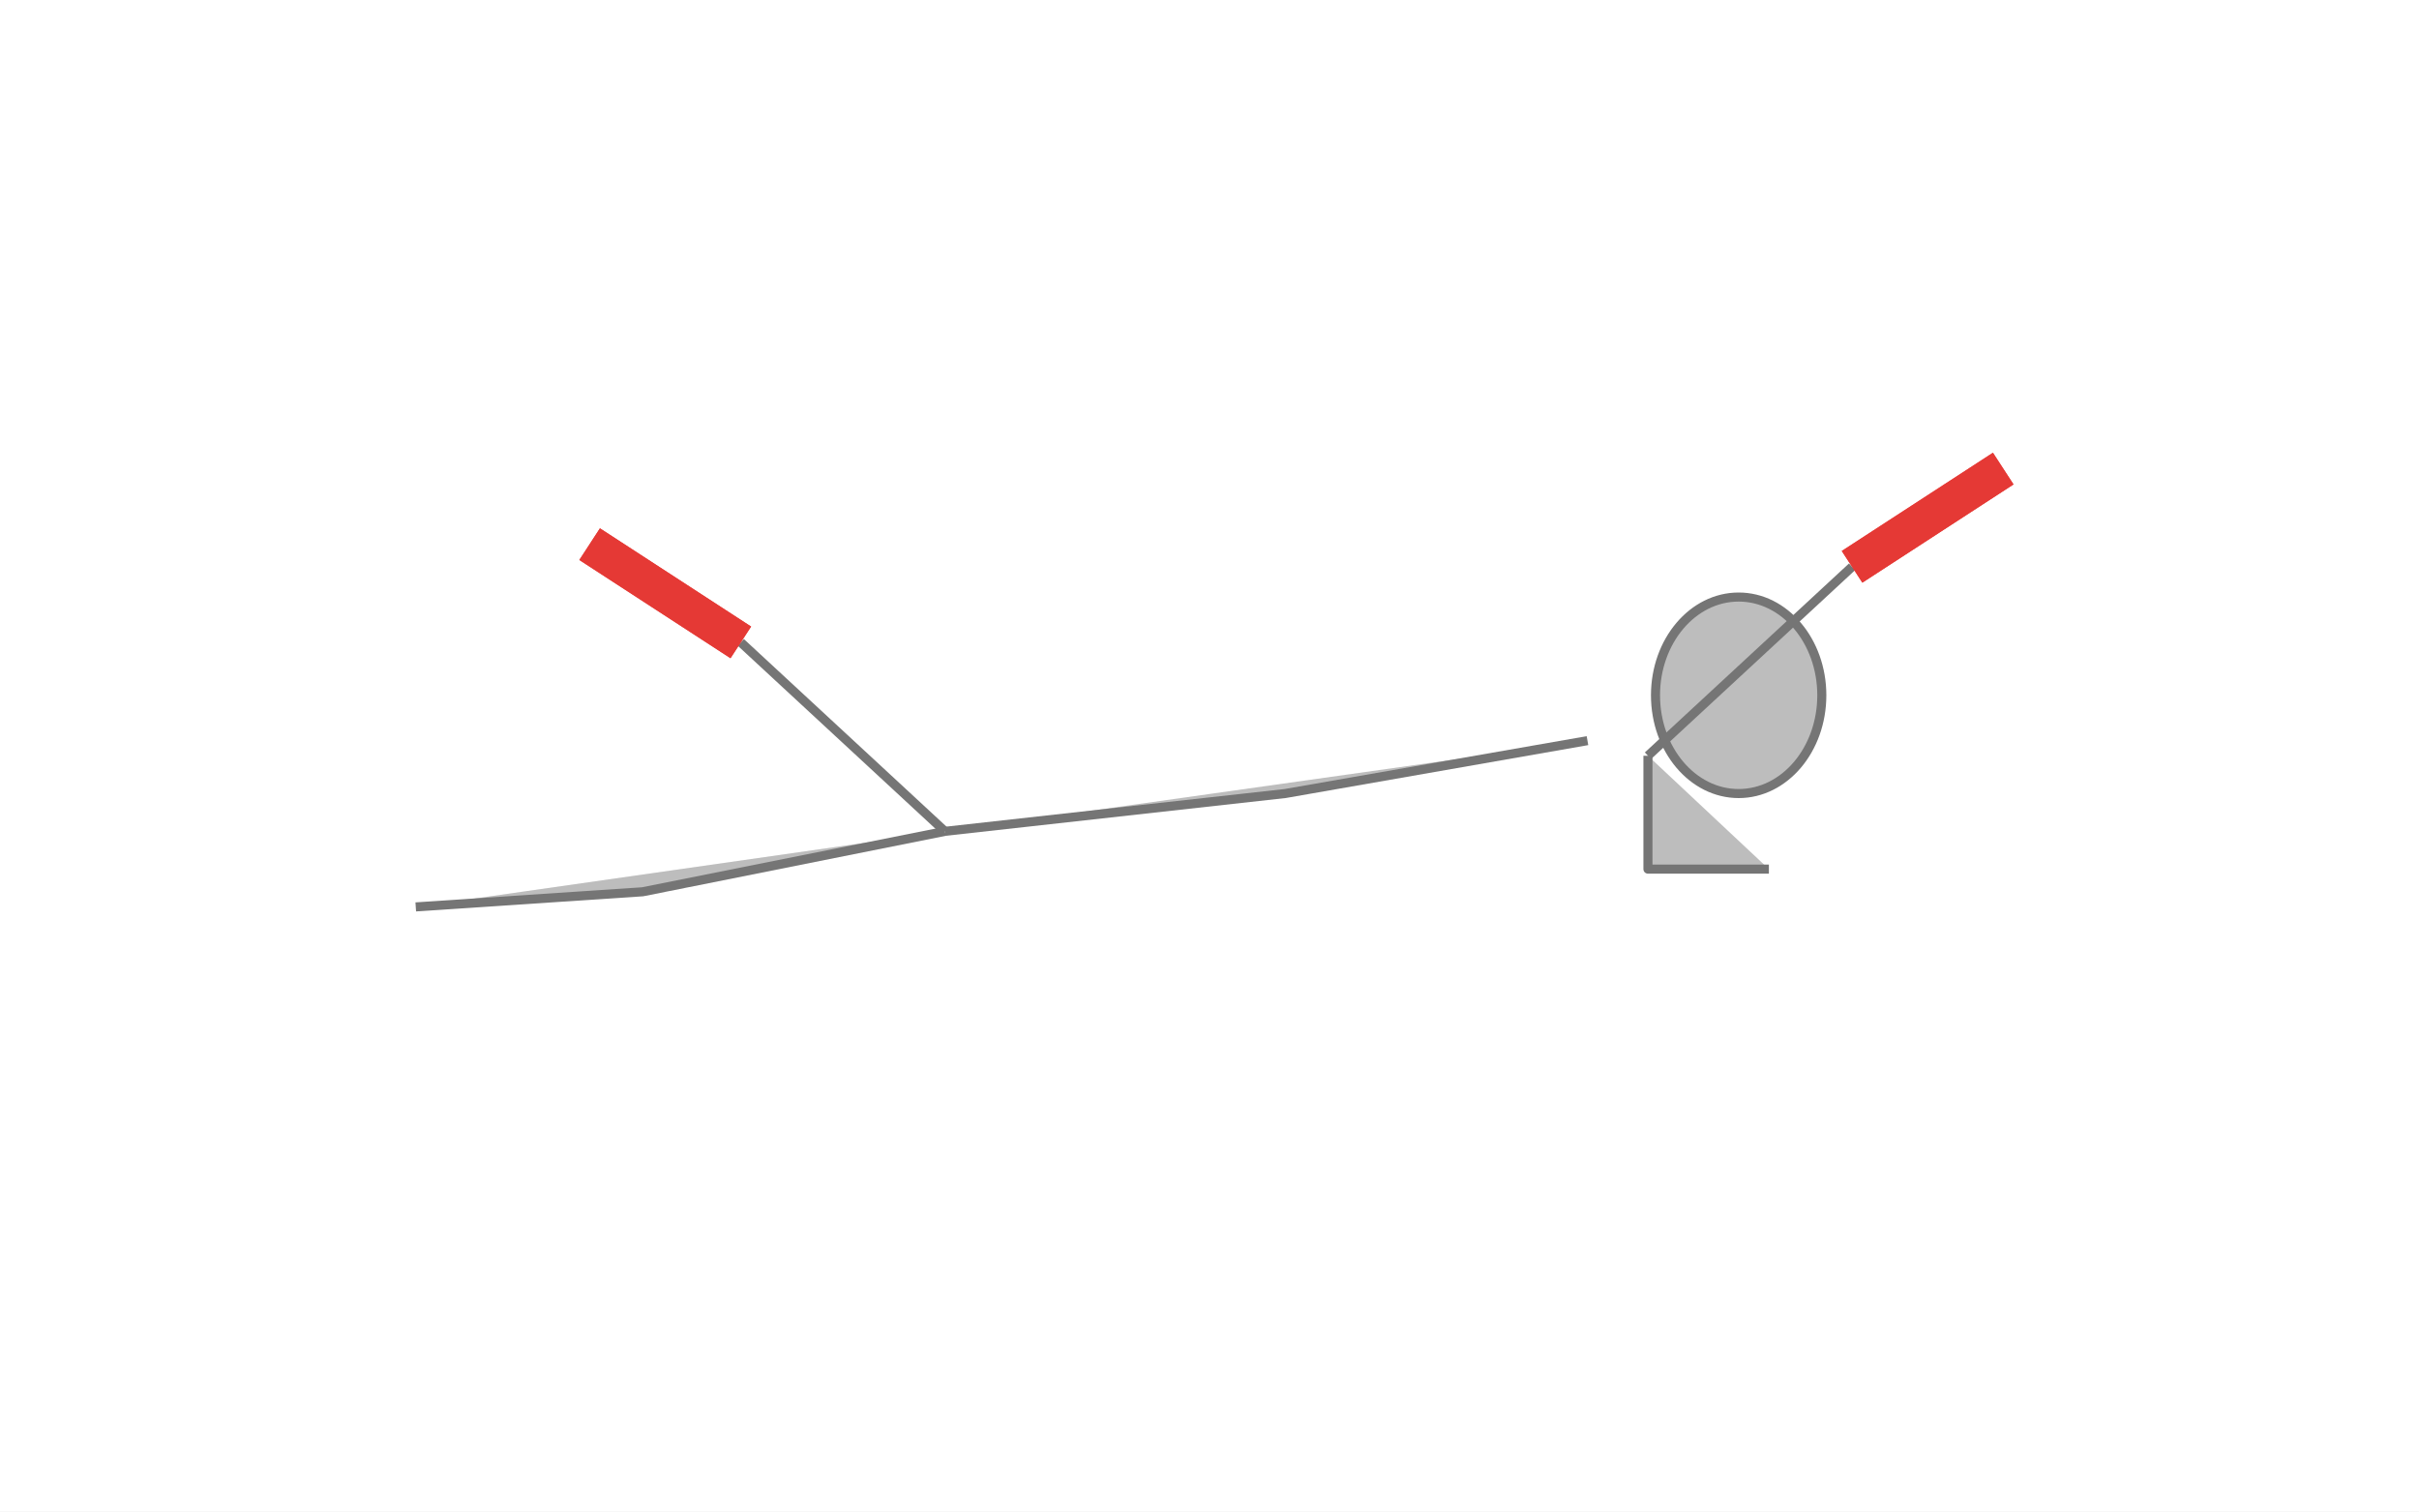
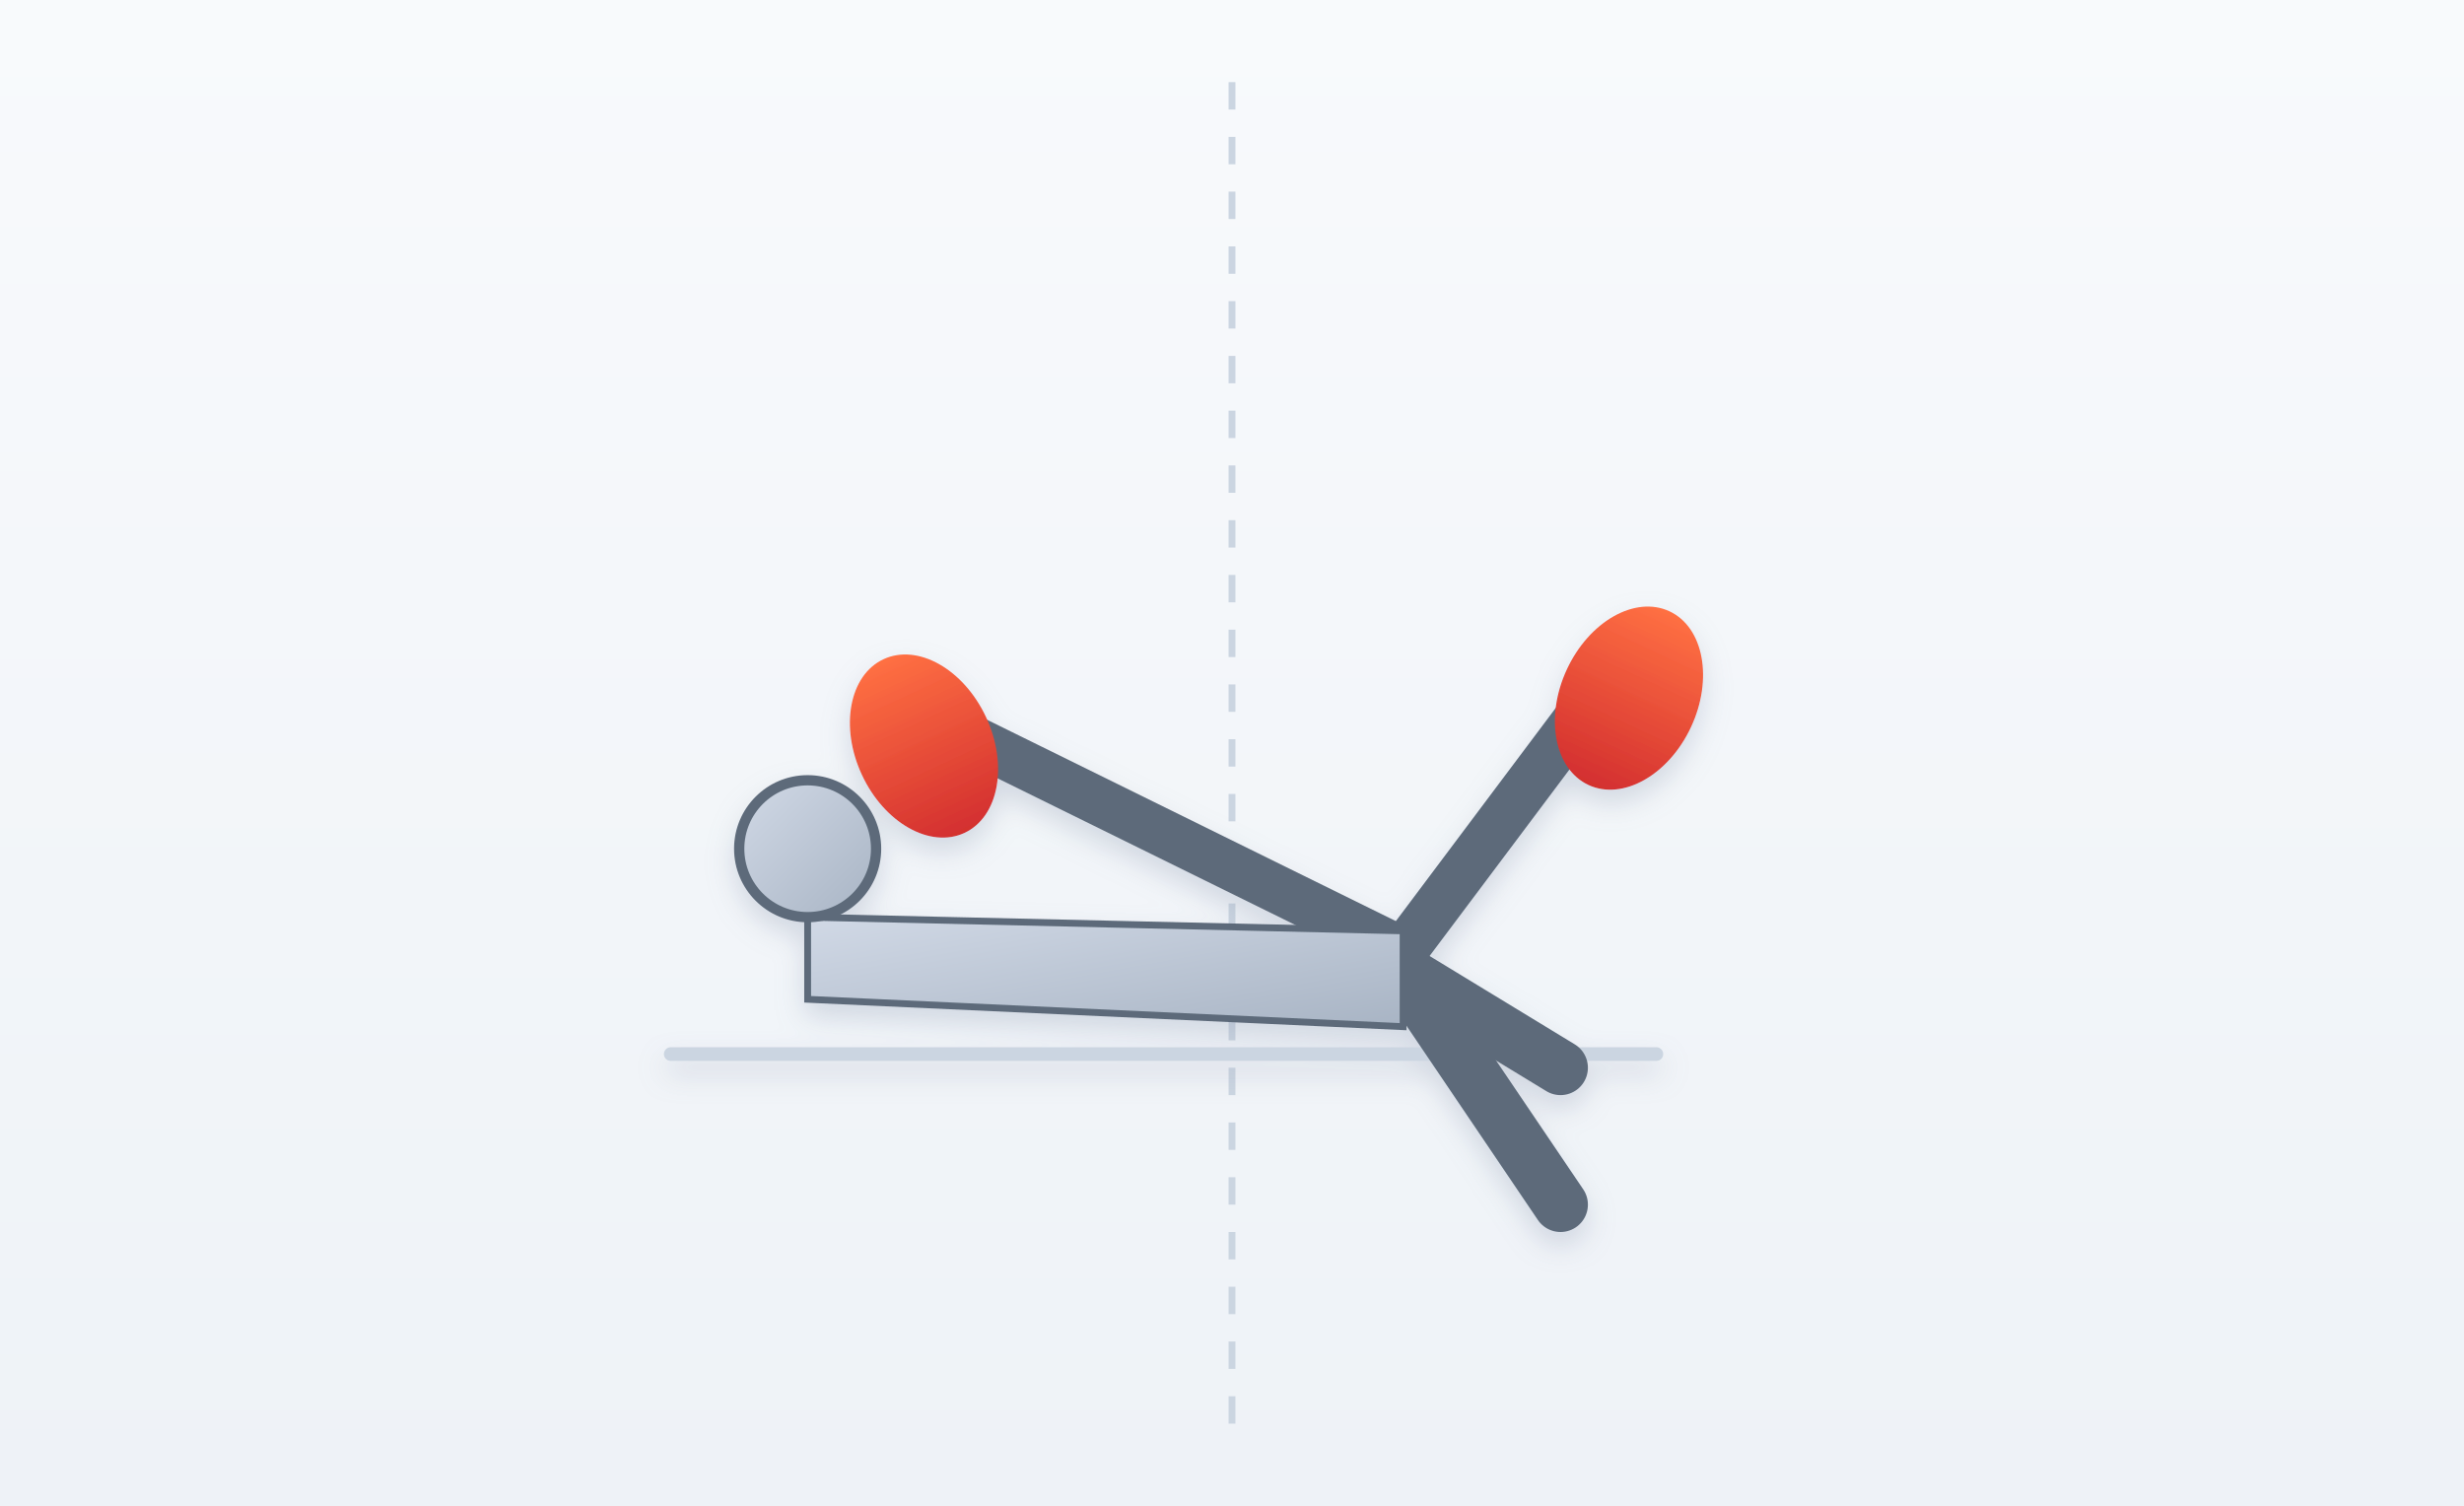
- <svg xmlns="http://www.w3.org/2000/svg" viewBox="0 0 320 200" role="img" aria-label="Bird-dog">
-   <rect width="320" height="200" fill="#ffffff" />
-   <g transform="translate(30,0)">
-     <g fill="#bdbdbd" stroke="#757575" stroke-width="1.2" stroke-linejoin="round">
-       <ellipse cx="200" cy="92" rx="11" ry="13" />
-       <path d="M180 98 L140 105 L95 110" />
-       <path d="M188 100 L188 115 L204 115" />
-       <path d="M95 110 L55 118 L25 120" />
-       <path d="M188 100 L215 75" />
-       <path d="M95 110 L68 85" />
-     </g>
-     <g fill="#e53935" opacity="0.9">
-       <path d="M215 75 L235 62" stroke="#e53935" stroke-width="5" fill="none" />
-       <path d="M68 85 L48 72" stroke="#e53935" stroke-width="5" fill="none" />
-     </g>
-     <g fill="rgba(229,57,53,0.35)">
-       <path d="M215 75 L235 62" stroke="#e53935" stroke-width="5" fill="none" />
-       <path d="M68 85 L48 72" stroke="#e53935" stroke-width="5" fill="none" />
-     </g>
+ <svg xmlns="http://www.w3.org/2000/svg" viewBox="0 0 360 220" role="img" aria-label="Bird-dog">
+   <defs>
+     <linearGradient id="bg" x1="0" y1="0" x2="0" y2="1">
+       <stop offset="0%" stop-color="#f8fafc" />
+       <stop offset="100%" stop-color="#eef2f7" />
+     </linearGradient>
+     <linearGradient id="skin" x1="0" y1="0" x2="1" y2="1">
+       <stop offset="0%" stop-color="#d1d9e6" />
+       <stop offset="100%" stop-color="#a8b4c4" />
+     </linearGradient>
+     <linearGradient id="muscle" x1="0" y1="0" x2="0" y2="1">
+       <stop offset="0%" stop-color="#ff7043" />
+       <stop offset="100%" stop-color="#d32f2f" />
+     </linearGradient>
+     <filter id="soft" x="-20%" y="-20%" width="140%" height="140%">
+       <feDropShadow dx="0" dy="2" stdDeviation="2" flood-color="#94a3b8" flood-opacity="0.35" />
+     </filter>
+     <marker id="arrow" markerWidth="8" markerHeight="8" refX="6" refY="3" orient="auto">
+       <path d="M0,0 L6,3 L0,6 Z" fill="#94a3b8" />
+     </marker>
+   </defs>
+   <rect width="360" height="220" fill="url(#bg)" />
+   <line x1="180" y1="12" x2="180" y2="208" stroke="#cbd5e1" stroke-width="1" stroke-dasharray="4 4" />
+   <g transform="translate(90, 24)" filter="url(#soft)">
+     <line x1="8" y1="130" x2="152" y2="130" stroke="#cbd5e1" stroke-width="2" stroke-linecap="round" />
+     <line x1="115" y1="118" x2="138" y2="132" stroke="#5d6b7a" stroke-width="8" stroke-linecap="round" />
+     <line x1="115" y1="118" x2="138" y2="152" stroke="#5d6b7a" stroke-width="8" stroke-linecap="round" />
+     <line x1="115" y1="115" x2="145" y2="75" stroke="#5d6b7a" stroke-width="7" stroke-linecap="round" />
+     <line x1="115" y1="115" x2="48" y2="82" stroke="#5d6b7a" stroke-width="7" stroke-linecap="round" />
+     <path d="M28 110 L115 112 L115 126 L28 122 Z" fill="url(#skin)" stroke="#5d6b7a" />
+     <circle cx="28" cy="100" r="10" fill="url(#skin)" stroke="#5d6b7a" stroke-width="1.5" />
+     <ellipse cx="148" cy="78" rx="10" ry="14" fill="url(#muscle)" transform="rotate(25 148 78)" />
+     <ellipse cx="45" cy="85" rx="10" ry="14" fill="url(#muscle)" transform="rotate(-25 45 85)" />
  </g>
</svg>
